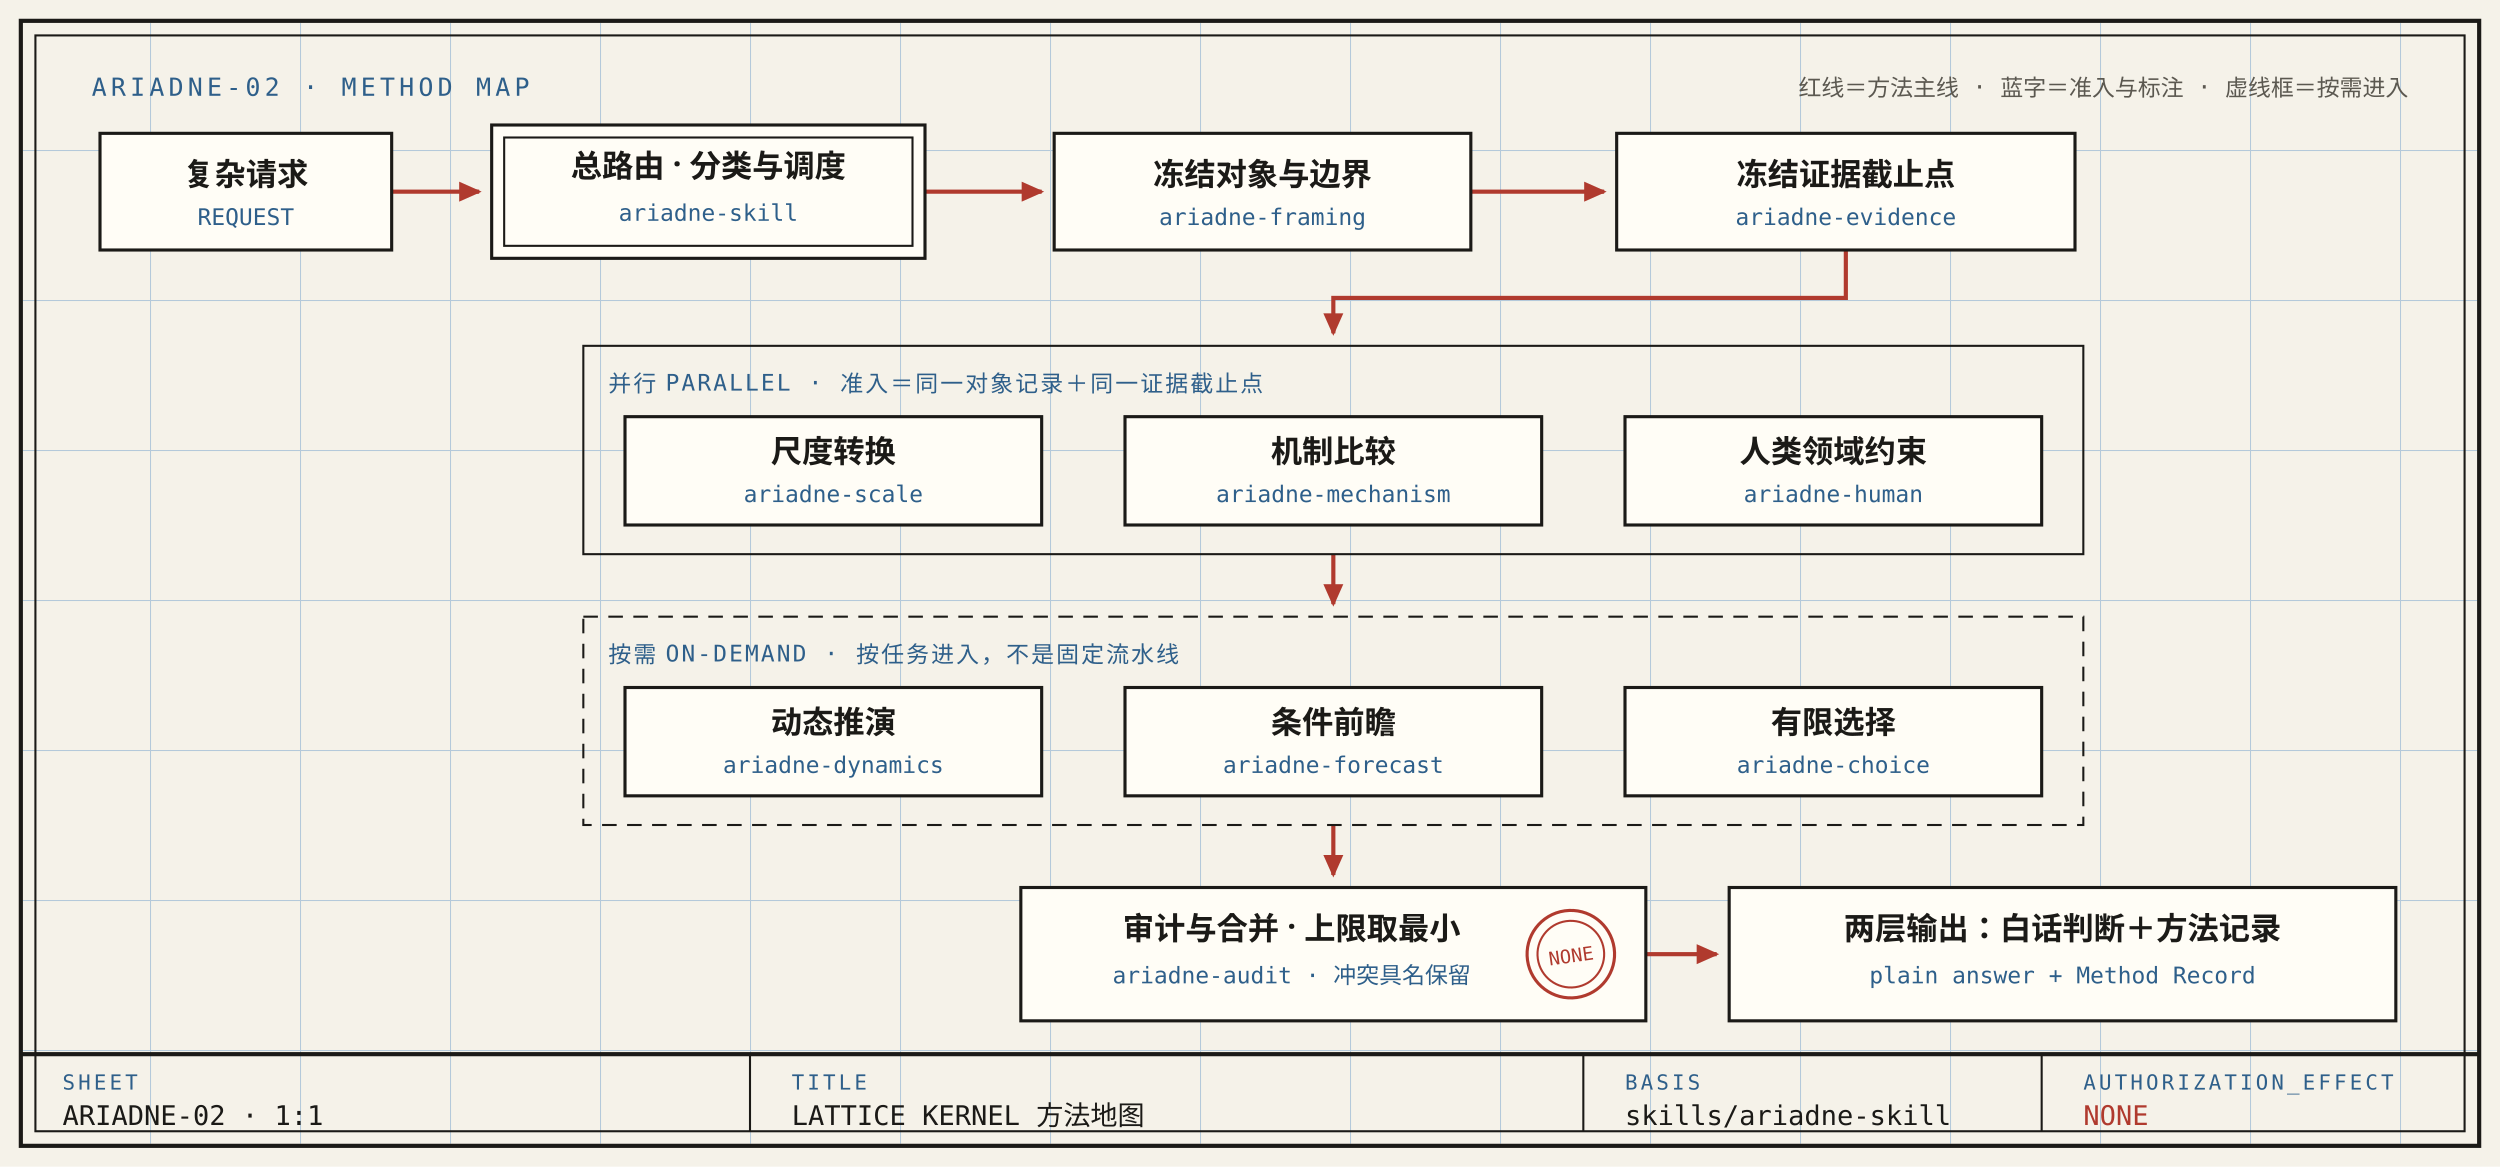
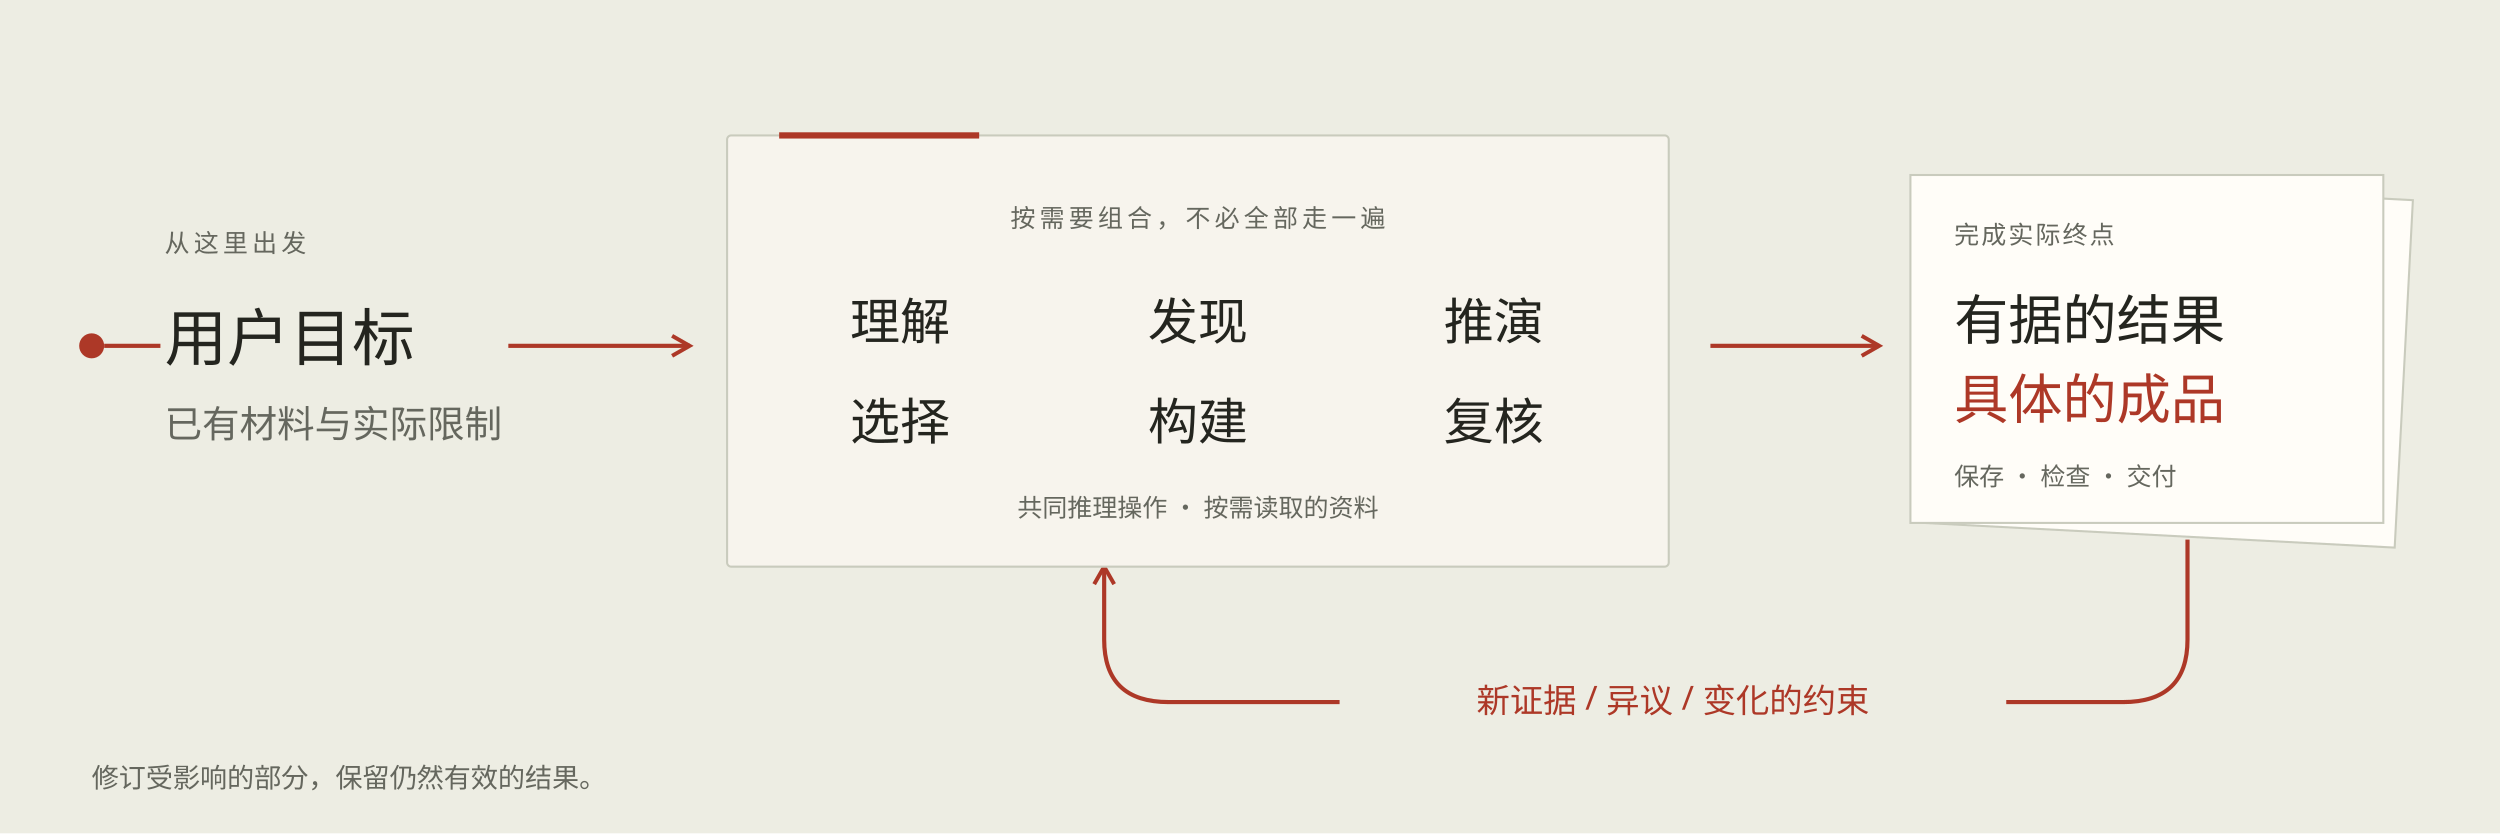
- <svg xmlns="http://www.w3.org/2000/svg" viewBox="0 0 1200 560" role="img" aria-labelledby="km-title">
+ <svg xmlns="http://www.w3.org/2000/svg" viewBox="0 0 1200 400" role="img" aria-labelledby="map-title map-desc">
  <defs>
-     <pattern id="km-grid" width="72" height="72" patternUnits="userSpaceOnUse">
-       <path d="M72 0H0V72" fill="none" stroke="#B4C9DA" stroke-width="1" />
-     </pattern>
-     <marker id="km-ar" viewBox="0 0 10 10" refX="8" refY="5" markerWidth="6" markerHeight="6" orient="auto">
-       <path d="M0 1L9 5L0 9Z" fill="#B03A2E" />
+     <marker id="arrow" viewBox="0 0 10 10" refX="8" refY="5" markerWidth="6" markerHeight="6" orient="auto-start-reverse">
+       <path d="M1 1L8 5L1 9" fill="none" stroke="#ad3827" stroke-width="1.6" />
    </marker>
  </defs>
-   <rect width="1200" height="560" fill="#F5F2E9" />
-   <rect x="11" y="11" width="1178" height="538" fill="url(#km-grid)" />
-   <rect x="10" y="10" width="1180" height="540" fill="none" stroke="#1B1A17" stroke-width="2" />
-   <rect x="17" y="17" width="1166" height="526" fill="none" stroke="#1B1A17" stroke-width="1" />
-   <g font-family="ui-monospace, 'Cascadia Mono', Consolas, Menlo, monospace">
-     <text x="44" y="46" font-size="12" letter-spacing="2" fill="#2E5F8A">ARIADNE-02 · METHOD MAP</text>
-     <text x="1156" y="46" font-size="11" fill="#5B5850" text-anchor="end">红线＝方法主线 · 蓝字＝准入与标注 · 虚线框＝按需进入</text>
+   <rect width="1200" height="400" fill="#edede3" />
+   <g fill="none" stroke="#ad3827" stroke-width="2" marker-end="url(#arrow)">
+     <path d="M244 166H331" />
+     <path d="M821 166H902" />
+     <path d="M1050 259V307Q1050 337 1019 337H561Q530 337 530 307V272" />
  </g>
-   <g fill="none" stroke="#B03A2E" stroke-width="2" marker-end="url(#km-ar)">
-     <path d="M188 92H230" />
-     <path d="M444 92H500" />
-     <path d="M706 92H770" />
-     <path d="M886 120V143H640V160" />
-     <path d="M640 266V290" />
-     <path d="M640 396V420" />
-     <path d="M790 458H824" />
+   <circle cx="44" cy="166" r="6" fill="#ad3827" />
+   <path d="M50 166H77" stroke="#ad3827" stroke-width="2" />
+   <g font-family="system-ui, 'PingFang SC', 'Microsoft YaHei', 'Noto Sans CJK SC', sans-serif">
+     <text x="79" y="121" font-size="12" fill="#65675e" letter-spacing="2">从这里出发</text>
+     <text x="79" y="173" font-size="30" fill="#24251f">用户目标</text>
+     <text x="79" y="210" font-size="18" fill="#65675e">已有材料与实际限制</text>
  </g>
-   <g fill="#FFFDF6" stroke="#1B1A17" stroke-width="1.5">
-     <rect x="48" y="64" width="140" height="56" />
-     <rect x="236" y="60" width="208" height="64" />
-     <rect x="506" y="64" width="200" height="56" />
-     <rect x="776" y="64" width="220" height="56" />
+   <rect x="349" y="65" width="452" height="207" rx="2" fill="#f7f4ed" stroke="#c9cbbd" />
+   <path d="M374 65H470" stroke="#ad3827" stroke-width="3" />
+   <g font-family="system-ui, 'PingFang SC', 'Microsoft YaHei', 'Noto Sans CJK SC', sans-serif" text-anchor="middle">
+     <text x="575" y="109" font-size="12" fill="#65675e" letter-spacing="2">按需要组合，不必全部走一遍</text>
+     <g font-size="24" fill="#24251f">
+       <text x="432" y="163">理解</text>
+       <text x="575" y="163">发现</text>
+       <text x="717" y="163">推演</text>
+       <text x="432" y="211">选择</text>
+       <text x="575" y="211">构建</text>
+       <text x="717" y="211">复核</text>
+     </g>
+     <text x="575" y="248" font-size="12" fill="#65675e">共同推理操作 · 按需读取的资料</text>
  </g>
-   <rect x="242" y="66" width="196" height="52" fill="none" stroke="#1B1A17" stroke-width="1" />
-   <g font-family="system-ui, 'Segoe UI', 'PingFang SC', 'Microsoft YaHei', sans-serif" font-size="15" font-weight="600" fill="#1B1A17" text-anchor="middle">
-     <text x="118" y="89">复杂请求</text>
-     <text x="340" y="85">总路由 · 分类与调度</text>
-     <text x="606" y="89">冻结对象与边界</text>
-     <text x="886" y="89">冻结证据截止点</text>
+   <g fill="#fffdf8" stroke="#c9cbbd">
+     <path d="M927 90H1154V257H927Z" transform="rotate(3 1040 173)" />
+     <path d="M917 84H1144V251H917Z" />
  </g>
-   <g font-family="ui-monospace, 'Cascadia Mono', Consolas, Menlo, monospace" font-size="11" fill="#2E5F8A" text-anchor="middle">
-     <text x="118" y="108">REQUEST</text>
-     <text x="340" y="106">ariadne-skill</text>
-     <text x="606" y="108">ariadne-framing</text>
-     <text x="886" y="108">ariadne-evidence</text>
+   <g font-family="system-ui, 'PingFang SC', 'Microsoft YaHei', 'Noto Sans CJK SC', sans-serif">
+     <text x="938" y="117" font-size="12" fill="#65675e" letter-spacing="1">完成实际终点</text>
+     <text x="938" y="163" font-size="26" fill="#24251f">有据的结果</text>
+     <text x="938" y="201" font-size="26" fill="#ad3827">具体的成品</text>
+     <text x="938" y="233" font-size="12" fill="#65675e">保存 · 检查 · 交付</text>
  </g>
-   <rect x="280" y="166" width="720" height="100" fill="none" stroke="#1B1A17" stroke-width="1" />
-   <text x="292" y="188" font-family="ui-monospace, 'Cascadia Mono', Consolas, Menlo, monospace" font-size="11" letter-spacing="1" fill="#2E5F8A">并行 PARALLEL · 准入＝同一对象记录＋同一证据截止点</text>
-   <g fill="#FFFDF6" stroke="#1B1A17" stroke-width="1.5">
-     <rect x="300" y="200" width="200" height="52" />
-     <rect x="540" y="200" width="200" height="52" />
-     <rect x="780" y="200" width="200" height="52" />
-   </g>
-   <g font-family="system-ui, 'Segoe UI', 'PingFang SC', 'Microsoft YaHei', sans-serif" font-size="15" font-weight="600" fill="#1B1A17" text-anchor="middle">
-     <text x="400" y="222">尺度转换</text>
-     <text x="640" y="222">机制比较</text>
-     <text x="880" y="222">人类领域约束</text>
-   </g>
-   <g font-family="ui-monospace, 'Cascadia Mono', Consolas, Menlo, monospace" font-size="11" fill="#2E5F8A" text-anchor="middle">
-     <text x="400" y="241">ariadne-scale</text>
-     <text x="640" y="241">ariadne-mechanism</text>
-     <text x="880" y="241">ariadne-human</text>
-   </g>
-   <rect x="280" y="296" width="720" height="100" fill="none" stroke="#1B1A17" stroke-width="1" stroke-dasharray="7 5" />
-   <text x="292" y="318" font-family="ui-monospace, 'Cascadia Mono', Consolas, Menlo, monospace" font-size="11" letter-spacing="1" fill="#2E5F8A">按需 ON-DEMAND · 按任务进入，不是固定流水线</text>
-   <g fill="#FFFDF6" stroke="#1B1A17" stroke-width="1.5">
-     <rect x="300" y="330" width="200" height="52" />
-     <rect x="540" y="330" width="200" height="52" />
-     <rect x="780" y="330" width="200" height="52" />
-   </g>
-   <g font-family="system-ui, 'Segoe UI', 'PingFang SC', 'Microsoft YaHei', sans-serif" font-size="15" font-weight="600" fill="#1B1A17" text-anchor="middle">
-     <text x="400" y="352">动态推演</text>
-     <text x="640" y="352">条件前瞻</text>
-     <text x="880" y="352">有限选择</text>
-   </g>
-   <g font-family="ui-monospace, 'Cascadia Mono', Consolas, Menlo, monospace" font-size="11" fill="#2E5F8A" text-anchor="middle">
-     <text x="400" y="371">ariadne-dynamics</text>
-     <text x="640" y="371">ariadne-forecast</text>
-     <text x="880" y="371">ariadne-choice</text>
-   </g>
-   <rect x="490" y="426" width="300" height="64" fill="#FFFDF6" stroke="#1B1A17" stroke-width="1.5" />
-   <text x="620" y="451" font-family="system-ui, 'Segoe UI', 'PingFang SC', 'Microsoft YaHei', sans-serif" font-size="15" font-weight="600" fill="#1B1A17" text-anchor="middle">审计与合并 · 上限取最小</text>
-   <text x="620" y="472" font-family="ui-monospace, 'Cascadia Mono', Consolas, Menlo, monospace" font-size="11" fill="#2E5F8A" text-anchor="middle">ariadne-audit · 冲突具名保留</text>
-   <g transform="rotate(-8 754 458)">
-     <circle cx="754" cy="458" r="21" fill="none" stroke="#B03A2E" stroke-width="1.5" />
-     <circle cx="754" cy="458" r="16" fill="none" stroke="#B03A2E" stroke-width="1" />
-     <text x="754" y="462" font-family="ui-monospace, 'Cascadia Mono', Consolas, Menlo, monospace" font-size="9" fill="#B03A2E" text-anchor="middle">NONE</text>
-   </g>
-   <rect x="830" y="426" width="320" height="64" fill="#FFFDF6" stroke="#1B1A17" stroke-width="1.5" />
-   <text x="990" y="451" font-family="system-ui, 'Segoe UI', 'PingFang SC', 'Microsoft YaHei', sans-serif" font-size="15" font-weight="600" fill="#1B1A17" text-anchor="middle">两层输出：白话判断＋方法记录</text>
-   <text x="990" y="472" font-family="ui-monospace, 'Cascadia Mono', Consolas, Menlo, monospace" font-size="11" fill="#2E5F8A" text-anchor="middle">plain answer + Method Record</text>
-   <line x1="10" y1="506" x2="1190" y2="506" stroke="#1B1A17" stroke-width="2" />
-   <line x1="360" y1="506" x2="360" y2="543" stroke="#1B1A17" stroke-width="1" />
-   <line x1="760" y1="506" x2="760" y2="543" stroke="#1B1A17" stroke-width="1" />
-   <line x1="980" y1="506" x2="980" y2="543" stroke="#1B1A17" stroke-width="1" />
-   <g font-family="ui-monospace, 'Cascadia Mono', Consolas, Menlo, monospace">
-     <g font-size="10" letter-spacing="1.5" fill="#2E5F8A">
-       <text x="30" y="523">SHEET</text>
-       <text x="380" y="523">TITLE</text>
-       <text x="780" y="523">BASIS</text>
-       <text x="1000" y="523">AUTHORIZATION_EFFECT</text>
-     </g>
-     <g font-size="13" fill="#1B1A17">
-       <text x="30" y="540">ARIADNE-02 · 1:1</text>
-       <text x="380" y="540">LATTICE KERNEL 方法地图</text>
-       <text x="780" y="540">skills/ariadne-skill</text>
-       <text x="1000" y="540" fill="#B03A2E">NONE</text>
-     </g>
-   </g>
+   <rect x="643" y="320" width="320" height="33" fill="#edede3" />
+   <text x="803" y="342" text-anchor="middle" font-family="system-ui, 'PingFang SC', 'Microsoft YaHei', sans-serif" font-size="16" fill="#ad3827">新证据 / 异议 / 变化的约束</text>
+   <text x="44" y="378" font-family="system-ui, 'PingFang SC', 'Microsoft YaHei', sans-serif" font-size="13" fill="#65675e">修订受影响的部分，保留仍然有效的结果。</text>
</svg>
